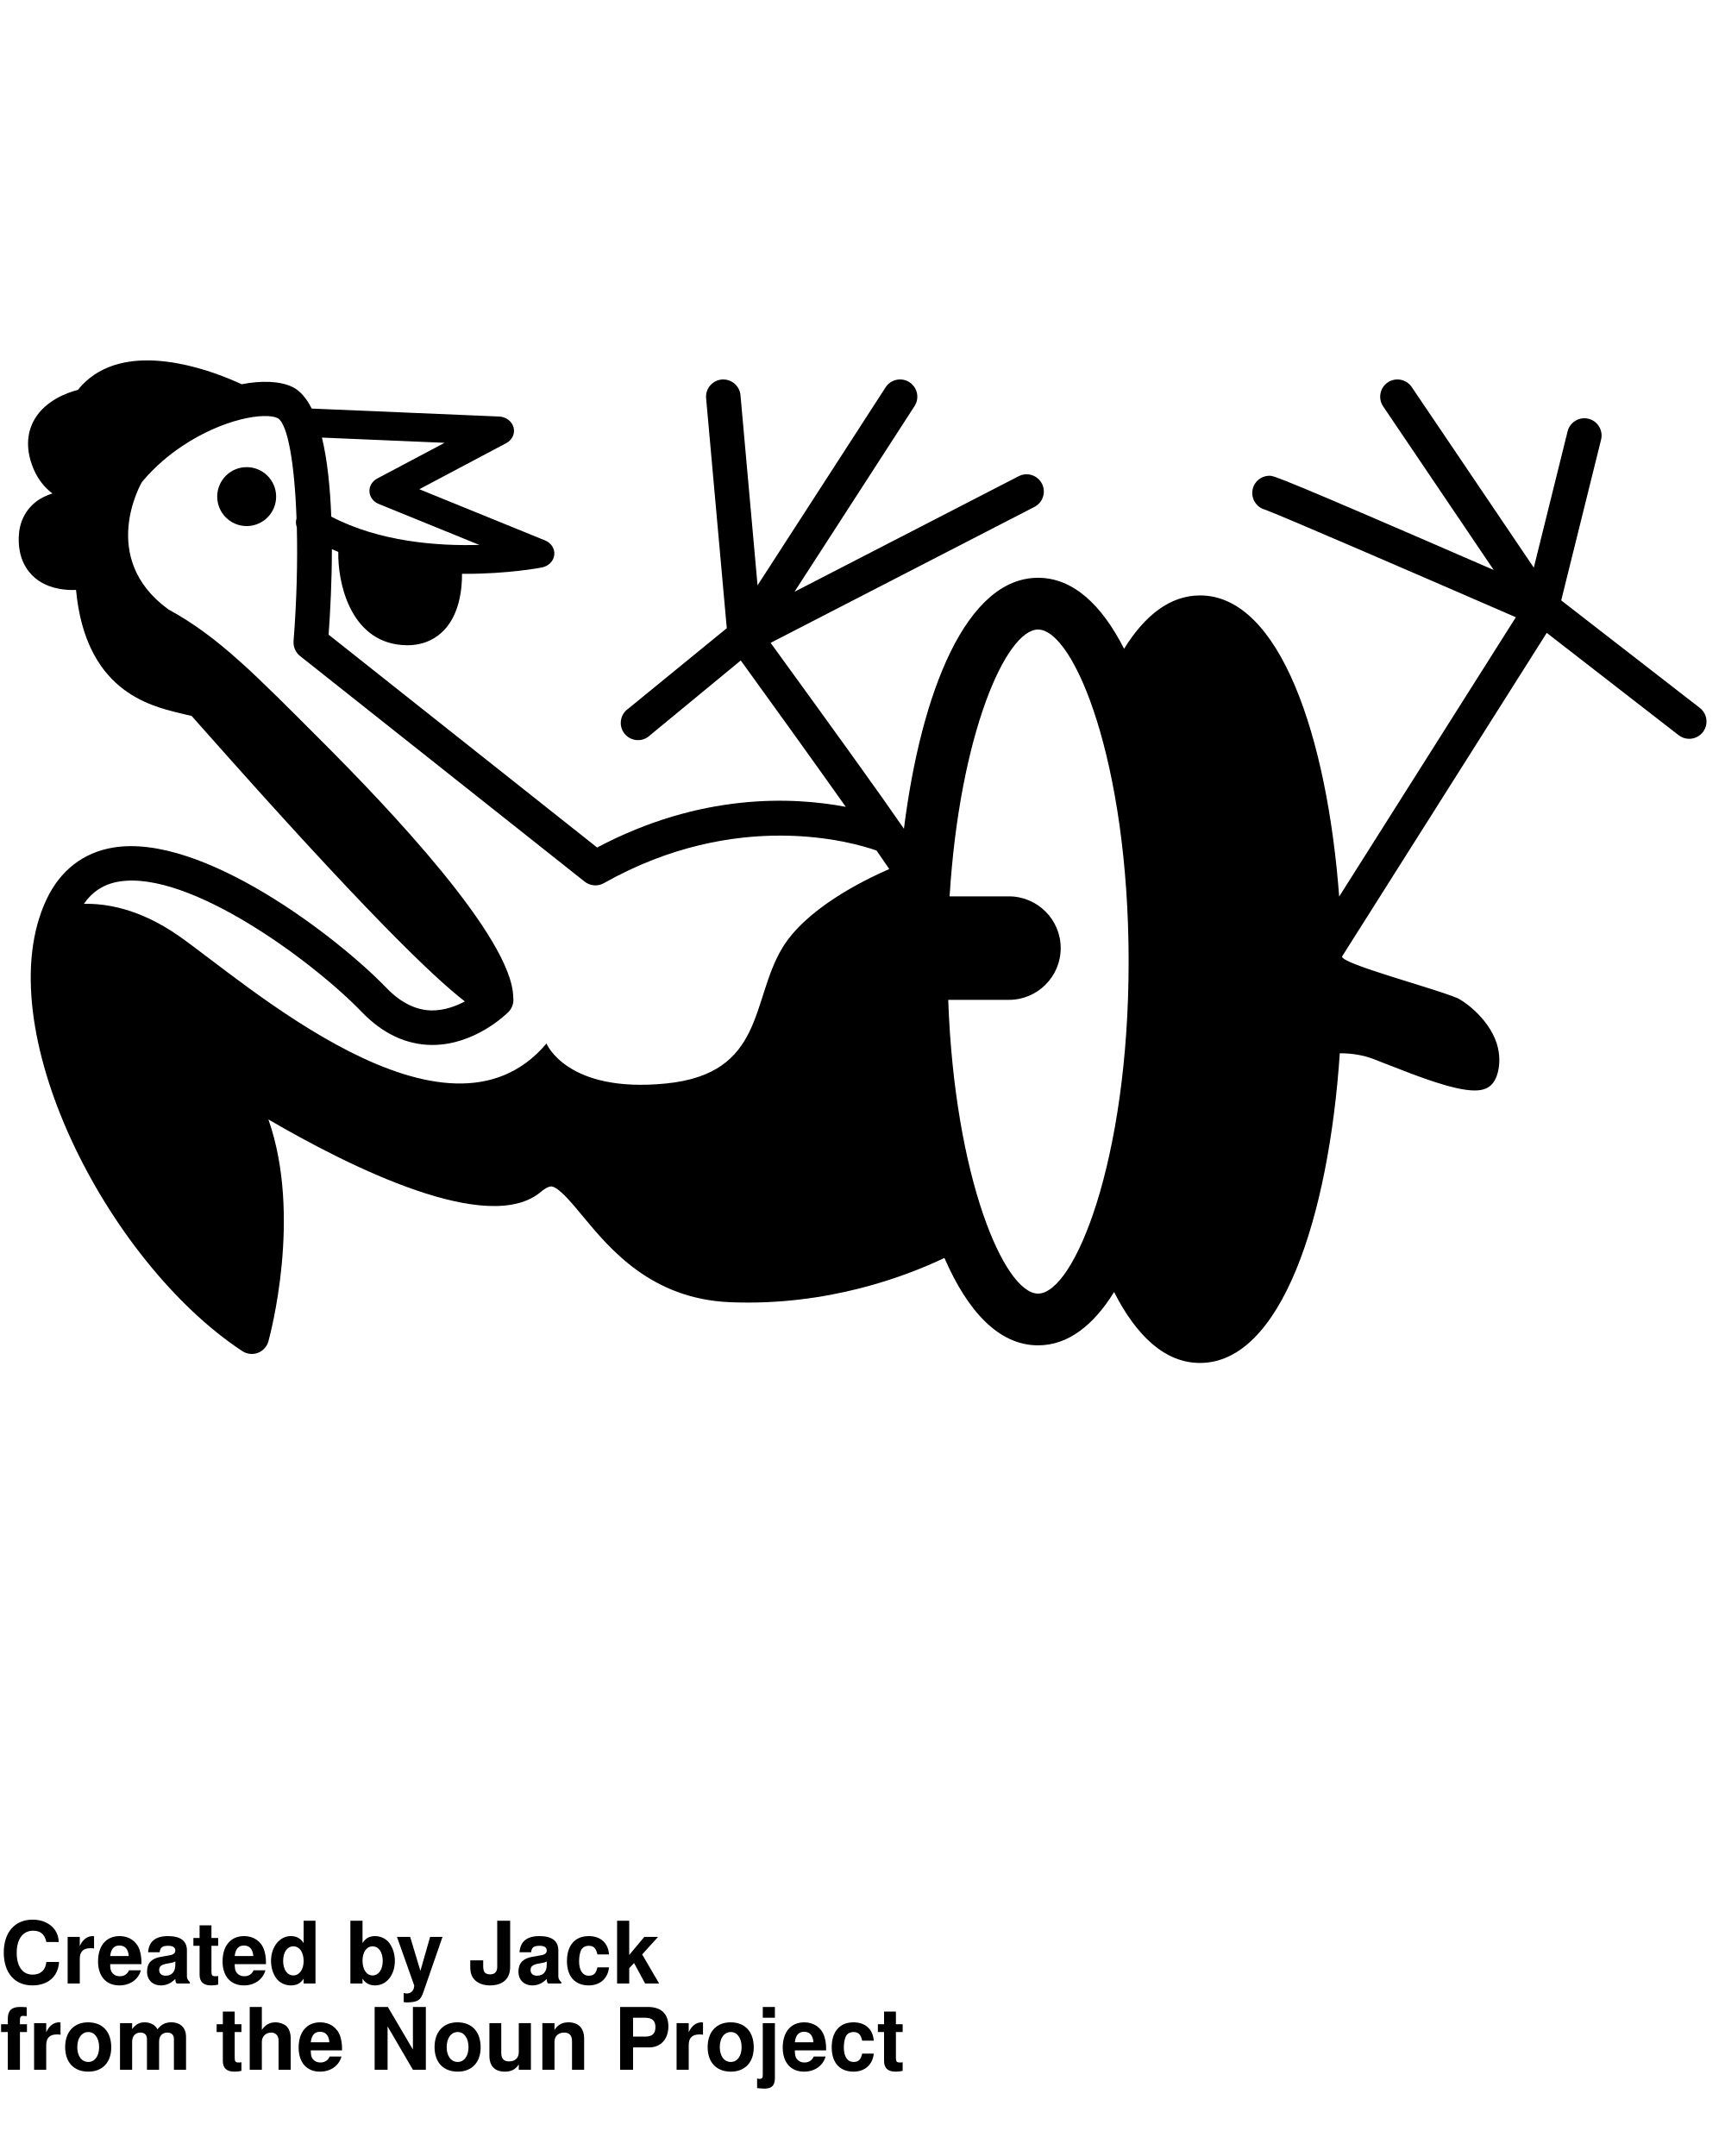
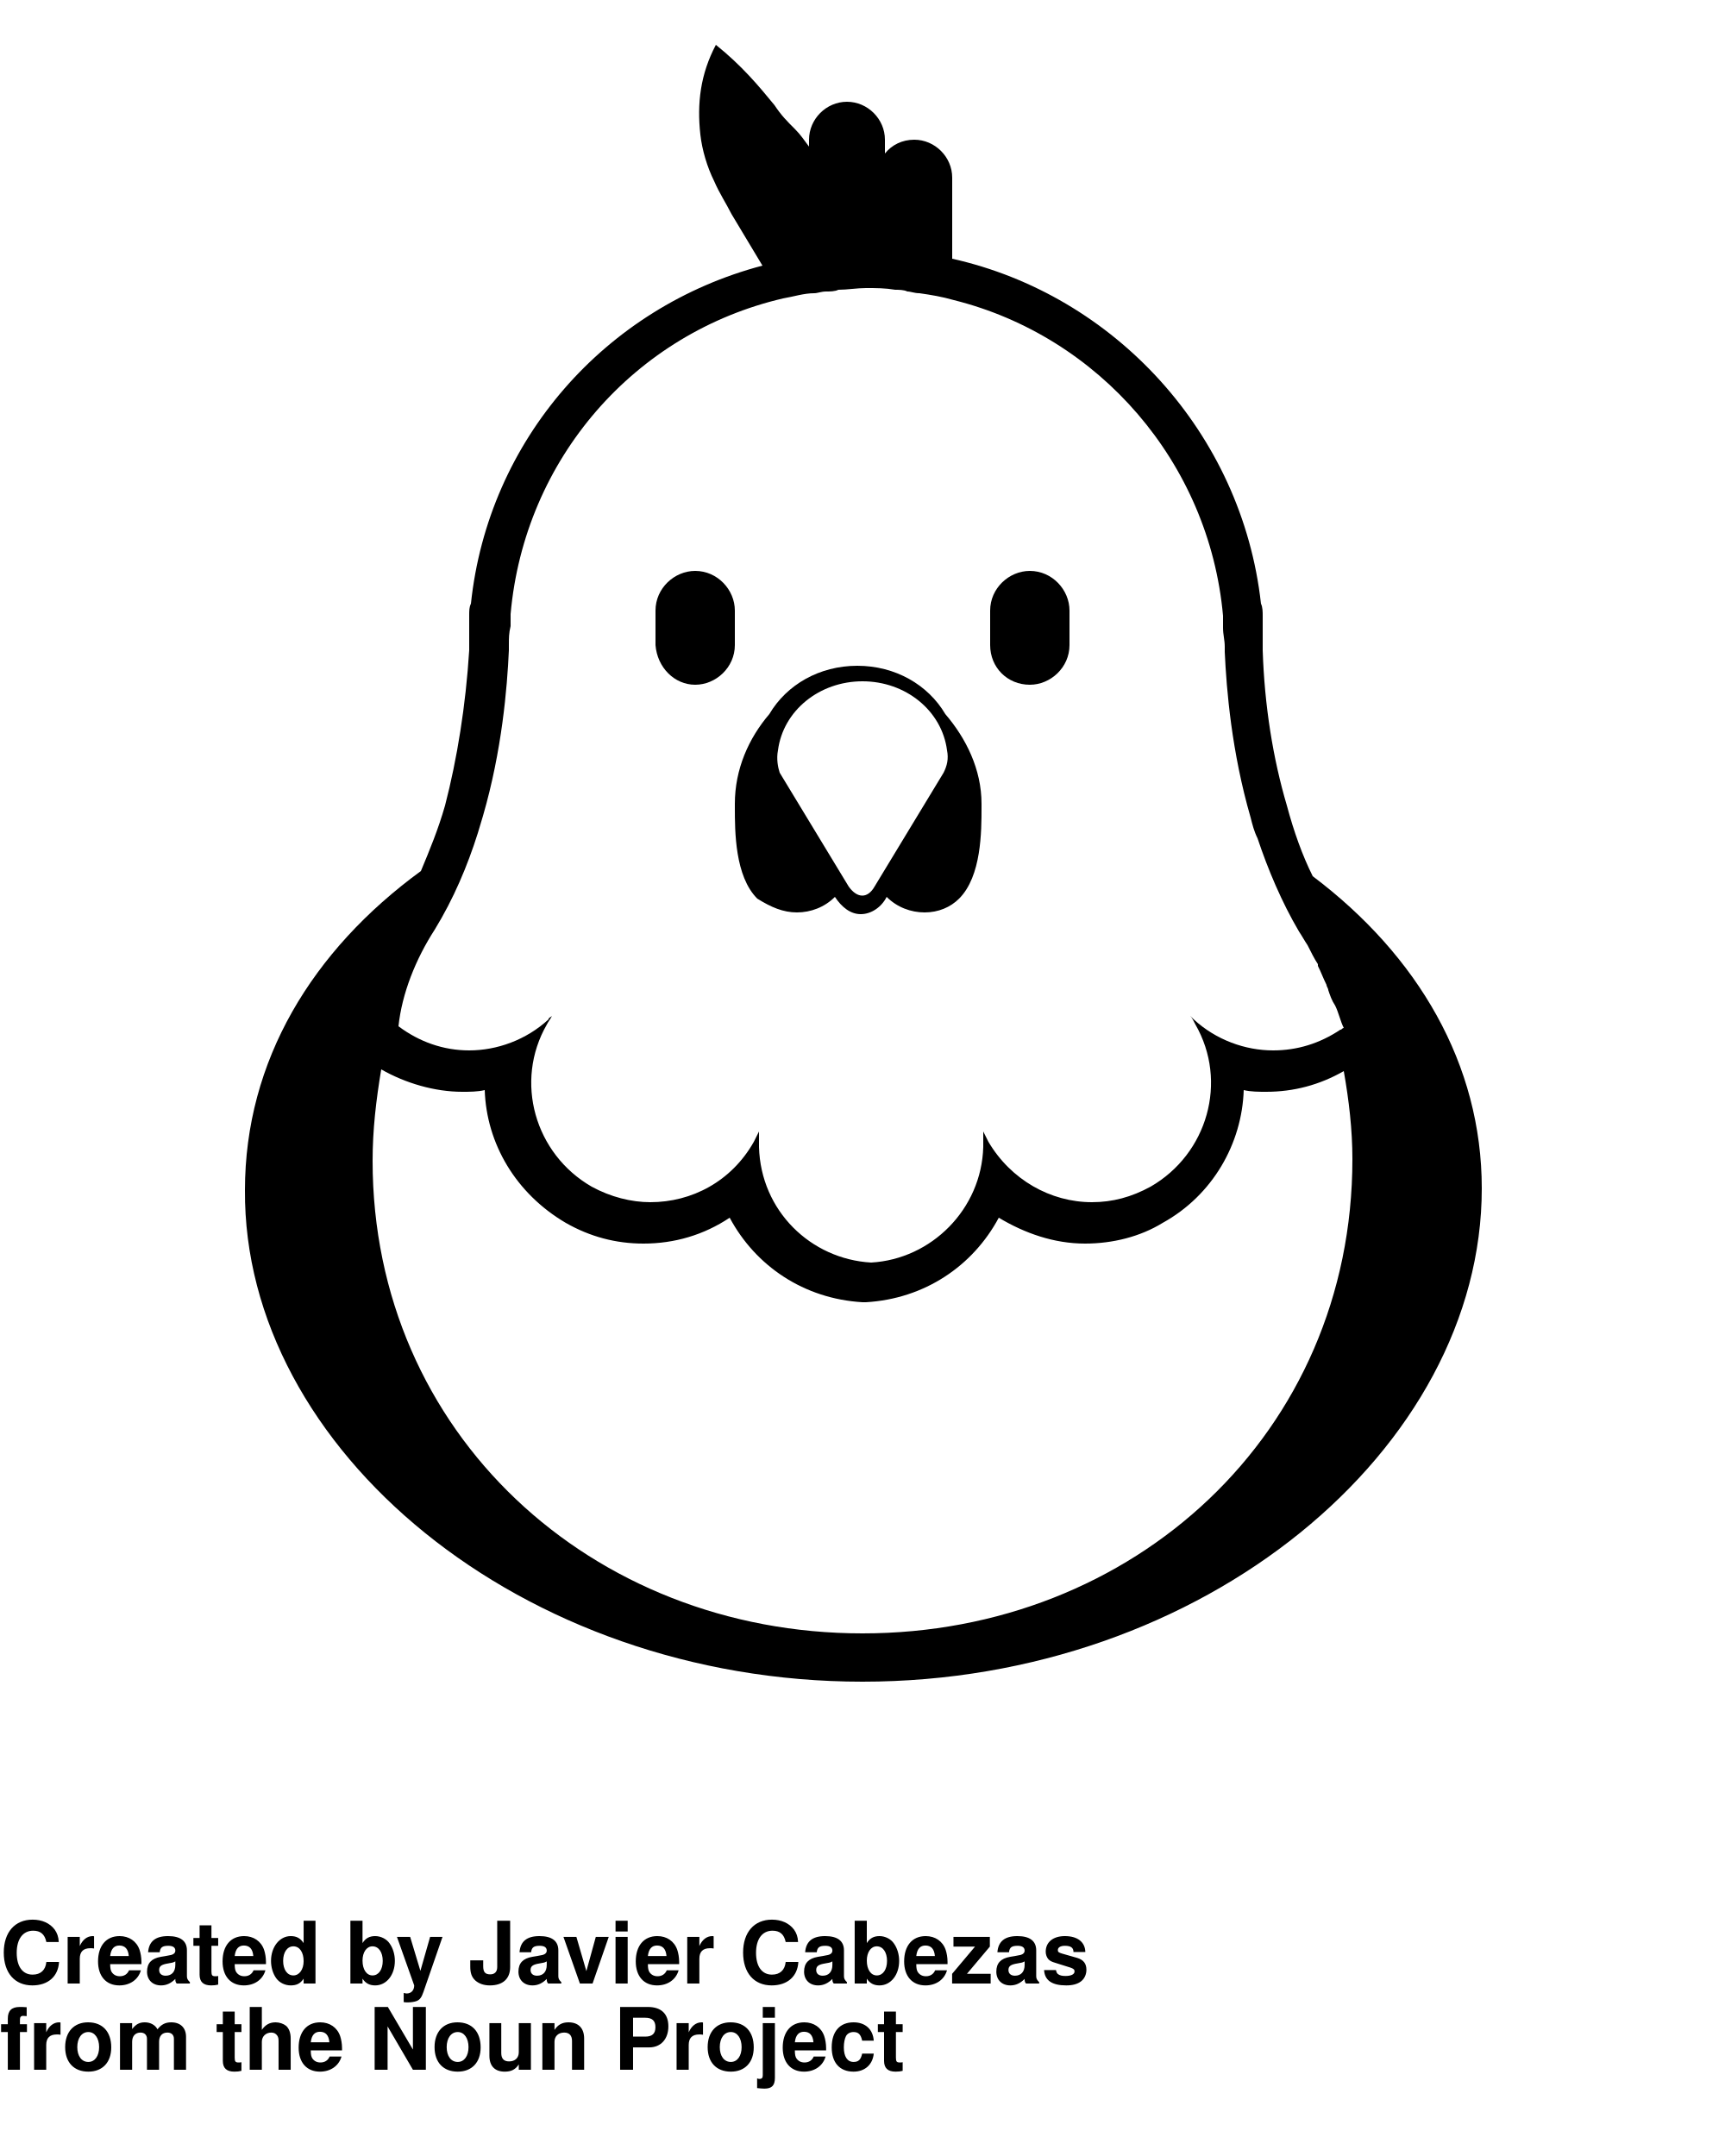
<svg xmlns="http://www.w3.org/2000/svg" version="1.1" x="0px" y="0px" viewBox="0 0 100 125" enable-background="new 0 0 100 100" xml:space="preserve">
-   <path d="M98.541,41.043l-8.036-6.234l2.311-9.319c0.133-0.536-0.194-1.079-0.73-1.211c-0.528-0.134-1.077,0.194-1.211,0.73  l-1.959,7.902L81.839,22.44c-0.308-0.457-0.931-0.577-1.388-0.269c-0.458,0.309-0.578,0.931-0.269,1.389l6.409,9.485  c-12.565-5.461-12.741-5.461-12.997-5.461c-0.553,0-1,0.448-1,1c0,0.469,0.322,0.862,0.758,0.971  c0.794,0.281,8.719,3.706,14.523,6.231L77.634,51.98c-0.699-9.28-3.44-17.459-8.069-17.459c-1.737,0-3.204,1.163-4.401,3.093  c-1.291-2.544-2.957-4.115-4.985-4.115c-4.138,0-6.767,6.535-7.777,14.549c-1.437-2.087-3.83-5.403-7.728-10.777l15.296-7.883  c0.491-0.253,0.684-0.856,0.431-1.347c-0.254-0.491-0.857-0.686-1.347-0.431L46.057,34.31l6.961-10.767  c0.3-0.464,0.167-1.083-0.297-1.383c-0.464-0.3-1.083-0.167-1.383,0.297l-7.422,11.479l-0.99-11.026  c-0.05-0.55-0.533-0.948-1.085-0.907c-0.55,0.049-0.956,0.536-0.907,1.085l1.198,13.334l-5.711,4.665  c-0.455,0.313-0.571,0.935-0.259,1.391c0.194,0.282,0.507,0.434,0.826,0.434c0.195,0,0.392-0.057,0.565-0.175l5.39-4.445  c1.88,2.596,4.198,5.82,6.088,8.487c-3.095-0.587-8.42-0.816-14.415,2.358L19.05,36.796c0.096-1.335,0.189-3.108,0.19-4.956  c0.124,0.053,0.247,0.108,0.371,0.157c-0.039,1.759,0.675,5.136,3.659,5.398c0.118,0.01,0.231,0.015,0.341,0.015  c1.047,0,1.717-0.448,2.104-0.846c0.934-0.957,1.074-2.443,1.069-3.299c0.07,0,0.146,0.004,0.215,0.004  c2.457,0,4.264-0.339,4.42-0.37c0.384-0.074,0.672-0.366,0.713-0.723c0.041-0.356-0.174-0.697-0.532-0.843l-7.291-2.969l5.038-2.671  c0.348-0.185,0.521-0.556,0.425-0.913c-0.095-0.357-0.437-0.614-0.838-0.631L18.07,23.688c-0.303-0.597-0.672-1.045-1.134-1.261  c-0.734-0.342-1.774-0.369-2.93-0.151c-0.175-0.082-0.419-0.191-0.714-0.312h0c-2.015-0.824-6.491-2.203-8.778,0.64  c-0.654,0.172-1.86,0.621-2.494,1.675c-0.317,0.527-0.605,1.411-0.182,2.632c0.27,0.778,0.698,1.319,1.2,1.697  c-0.345,0.116-0.678,0.266-0.965,0.493c-0.617,0.488-0.958,1.191-0.986,2.032c-0.042,1.254,0.476,1.971,0.917,2.352  c0.694,0.599,1.59,0.723,2.21,0.723c0.07,0,0.132-0.003,0.194-0.005c0.546,5.793,4.187,6.698,5.979,7.135  c0.288,0.07,0.682,0.166,0.719,0.168c0.08,0.087,0.279,0.313,0.576,0.648c9.399,10.62,13.409,14.472,15.265,15.905  c-0.52,0.284-1.205,0.526-1.906,0.524c-0.925-0.01-1.813-0.45-2.641-1.309c-2.798-2.906-10.669-8.989-15.836-8.135  c-1.742,0.288-3.081,1.332-3.873,3.019c-3.449,7.353,3.473,20.979,11.355,26.176c0.166,0.109,0.357,0.165,0.55,0.165  c0.119,0,0.238-0.021,0.352-0.063c0.299-0.112,0.527-0.361,0.612-0.67c0.099-0.357,1.963-7.279,0-12.863  c4.788,2.793,12.787,6.765,15.808,4.188c0.142-0.121,0.407-0.308,0.596-0.305c0.422,0.037,1.157,0.926,1.806,1.71  c1.583,1.912,3.975,4.804,8.532,5.002c5.65,0.24,10.213-1.5,12.447-2.566C56.094,76.03,57.908,78,60.178,78  c1.738,0,3.209-1.158,4.407-3.09c1.29,2.541,2.953,4.111,4.979,4.111c4.712,0,7.468-8.471,8.105-17.953  c0.005,0,0.01-0.001,0.015-0.001c0.701,0,1.348,0.11,1.923,0.328c0.275,0.104,0.577,0.224,0.897,0.349  c1.682,0.659,3.774,1.479,4.982,1.479c0.458,0,1.018-0.097,1.283-0.848c0.17-0.481,0.195-1.05,0.072-1.601  c-0.358-1.607-1.958-2.738-2.378-2.915c-1.385-0.582-6.656-1.963-6.665-2.4l11.868-18.767l7.646,5.932  c0.183,0.142,0.398,0.21,0.612,0.21c0.299,0,0.594-0.133,0.791-0.387C99.057,42.01,98.978,41.382,98.541,41.043z M25.774,25.673  l-3.907,2.072c-0.294,0.156-0.468,0.45-0.45,0.76s0.225,0.586,0.536,0.712l5.833,2.375c-2.431,0.073-5.789-0.18-8.582-1.639  c-0.063-1.653-0.221-3.264-0.541-4.583L25.774,25.673z M45.346,54.969c-1.833,3.052-1,7.281-6.75,7.851S31.68,60.5,31.68,60.5  c-5.833,6.916-17.5-3.583-21.333-6.25c-2.309-1.605-4.279-1.88-5.485-1.845c0.497-0.716,1.161-1.148,2.029-1.292  c4.102-0.682,11.298,4.671,14.07,7.549c1.219,1.267,2.593,1.913,4.082,1.922c0.01,0,0.02,0,0.03,0c2.488,0,4.326-1.835,4.403-1.913  c0.225-0.228,0.323-0.545,0.276-0.855C29.706,54.377,22.459,46.779,18.68,43c-3.833-3.833-6-6.083-8.917-7.667  C5.647,32.34,8.22,27.96,8.226,27.95c0.771-0.933,1.641-1.622,2.324-2.079c2.392-1.6,4.795-1.98,5.54-1.632  c0.596,0.325,0.988,2.646,1.1,5.82c-0.055,0.168-0.046,0.34,0.017,0.502c0.05,1.992-0.006,4.279-0.189,6.61  c-0.026,0.332,0.115,0.655,0.376,0.862l16.5,13.083c0.318,0.253,0.758,0.286,1.112,0.088c7.739-4.363,14.484-2.359,15.806-1.893  c0.273,0.393,0.523,0.756,0.74,1.073C49.941,51.088,46.698,52.718,45.346,54.969z M60.178,75c-1.953,0-4.84-6.708-5.209-17.031  h3.521c1.654,0,3-1.346,3-3s-1.346-3-3-3h-3.441C55.637,42.54,58.325,36.5,60.178,36.5c2.09,0,5.25,7.678,5.25,19.25  S62.268,75,60.178,75z" />
-   <circle cx="14.3" cy="28.792" r="1.708" />
-   <text x="0" y="115" fill="#000000" font-size="5px" font-weight="bold" font-family="'Helvetica Neue', Helvetica, Arial-Unicode, Arial, Sans-serif">Created by Jack</text>
+   <g>
+     <path d="M76.1,50.8c-0.6-1.2-1.1-2.6-1.5-4.1c-0.8-2.7-1.3-5.8-1.4-9c0-0.1,0-0.2,0-0.2c0-0.4,0-0.7,0-1l0-0.2c0-0.4,0-0.6,0-0.6   c0-0.2,0-0.5-0.1-0.7c-1.1-9.9-8.5-17.9-17.9-20v-4.7c0-1.2-1-2.2-2.2-2.2c-0.7,0-1.3,0.3-1.7,0.8V8.1c0-1.2-1-2.2-2.2-2.2   c-1.2,0-2.2,1-2.2,2.2v0.4c-0.3-0.4-0.5-0.7-0.8-1c-0.5-0.5-0.8-0.8-1.2-1.4c-0.9-1.1-1.9-2.3-3.4-3.5c-0.9,1.7-1.1,3.4-0.9,5.2   c0.1,0.9,0.4,1.9,0.8,2.7c0.3,0.7,0.7,1.3,1,1.9c0.6,1,1.2,2,1.8,3C35.1,17.8,28.3,25.5,27.3,35c-0.1,0.2-0.1,0.4-0.1,0.7   c0,0,0,0.2,0,0.6l0,0.2c0,0.3,0,0.6,0,1c0,0.1,0,0.2,0,0.2c-0.2,3.2-0.7,6.3-1.4,9c-0.4,1.4-0.9,2.6-1.4,3.8   c-6.3,4.6-10.2,11-10.2,18.5C14.1,84,30.2,97.5,50,97.5S85.9,84,85.9,68.9C85.9,61.7,82.2,55.4,76.1,50.8z M25.2,53.9   c1.1-1.8,1.9-3.7,2.5-5.6c0,0,0,0,0,0h0c0.1-0.3,0.2-0.7,0.3-1c1.1-3.8,1.4-7.4,1.5-9.6c0-0.1,0-0.2,0-0.3c0-0.4,0-0.7,0.1-1.1   c0-0.4,0-0.7,0-0.7l0,0c0.8-9,7.2-16.3,15.8-18.3l0,0c0.6-0.1,1.2-0.3,1.8-0.3c0.2,0,0.4-0.1,0.7-0.1c0.2,0,0.5,0,0.7-0.1   c0.5,0,1.1-0.1,1.6-0.1c0.6,0,1.1,0,1.7,0.1c0.2,0,0.5,0,0.7,0.1c0.2,0,0.4,0.1,0.7,0.1c0.7,0.1,1.3,0.2,2,0.4   c8.4,2.1,14.8,9.4,15.6,18.3l0,0c0,0,0,0.3,0,0.7c0,0.4,0.1,0.7,0.1,1.1c0,0.1,0,0.2,0,0.3c0.1,2.2,0.4,5.8,1.5,9.6   c0.1,0.4,0.2,0.8,0.4,1.2c0,0,0,0,0,0c0.6,1.8,1.4,3.7,2.4,5.4c0.2,0.3,0.3,0.5,0.5,0.8c0,0,0,0,0,0c0.2,0.4,0.4,0.8,0.6,1.1   c0,0,0,0,0,0.1c0.2,0.4,0.3,0.7,0.5,1.1c0,0.1,0.1,0.2,0.1,0.3c0.1,0.3,0.2,0.6,0.4,0.9c0.2,0.4,0.3,0.9,0.5,1.3   c-0.1,0-0.1,0.1-0.2,0.1c0,0,0,0,0,0c-1.2,0.8-2.5,1.2-3.9,1.2c-1.6,0-3.3-0.6-4.6-1.8c-0.1-0.1-0.2-0.2-0.2-0.2   c0.1,0.1,0.2,0.3,0.3,0.5c1.9,3.3,0.7,7.5-2.6,9.4c-1.1,0.6-2.2,0.9-3.4,0.9c-2.4,0-4.7-1.3-6-3.5c-0.1-0.2-0.2-0.4-0.3-0.6   c0,0.3,0,0.6,0,0.9c-0.1,3.6-3,6.5-6.5,6.7c-3.5-0.2-6.4-3-6.5-6.7c0-0.3,0-0.6,0-0.9c-0.1,0.2-0.2,0.4-0.3,0.6   c-1.3,2.3-3.6,3.5-6,3.5c-1.1,0-2.3-0.3-3.4-0.9c-3.3-1.9-4.5-6.1-2.6-9.4c0.1-0.2,0.2-0.3,0.3-0.5c-0.1,0.1-0.2,0.1-0.2,0.2   c-1.3,1.2-3,1.8-4.6,1.8c-1.5,0-2.9-0.5-4.1-1.4C23.3,57.6,24.1,55.6,25.2,53.9z M50,94.7c-15.7,0-28.4-11.6-28.4-27.4   c0-1.8,0.2-3.5,0.5-5.3c1.4,0.8,3.1,1.3,4.7,1.3c0.4,0,0.9,0,1.3-0.1c0.1,3.1,1.8,6,4.7,7.7c1.4,0.8,2.9,1.2,4.5,1.2   c1.8,0,3.5-0.5,5-1.5c1.5,2.8,4.3,4.7,7.7,4.9c0,0,0.1,0,0.1,0c0,0,0.1,0,0.1,0c3.4-0.2,6.2-2.1,7.7-4.9c1.5,0.9,3.2,1.5,5,1.5   c1.6,0,3.2-0.4,4.5-1.2c2.9-1.6,4.6-4.6,4.7-7.7c0.4,0.1,0.9,0.1,1.3,0.1c1.6,0,3.1-0.4,4.5-1.2c0.3,1.7,0.5,3.4,0.5,5.1   C78.4,83.1,65.7,94.7,50,94.7z" />
+     <path d="M40.3,39.7c1.2,0,2.3-1,2.3-2.3v-2c0-1.2-1-2.3-2.3-2.3c-1.2,0-2.3,1-2.3,2.3v2C38.1,38.7,39.1,39.7,40.3,39.7z" />
+     <path d="M59.7,39.7c1.2,0,2.3-1,2.3-2.3v-2c0-1.2-1-2.3-2.3-2.3c-1.2,0-2.3,1-2.3,2.3v2C57.4,38.7,58.4,39.7,59.7,39.7z" />
+     <path d="M46.2,52.9c0.8,0,1.6-0.3,2.2-0.9l0,0c0.4,0.6,0.9,1,1.5,1c0.6,0,1.2-0.4,1.5-1l0,0c0.6,0.6,1.4,0.9,2.2,0.9   c0.8,0,1.5-0.3,2-0.8c1.3-1.3,1.3-3.9,1.3-5.3v-0.2c0-2-0.9-3.8-2.1-5.2c-1-1.7-2.9-2.8-5.1-2.8c-2.2,0-4.1,1.1-5.1,2.8   c-1.2,1.4-2,3.2-2,5.2v0.2c0,1.4,0,4,1.3,5.3C44.7,52.6,45.4,52.9,46.2,52.9z M45.1,43.5c0.3-2.3,2.4-4,4.9-4c2.5,0,4.6,1.7,4.9,4   c0.1,0.5,0,0.9-0.2,1.3l-4,6.6c-0.4,0.7-1,0.7-1.5,0l-4-6.6C45.1,44.5,45,44,45.1,43.5z" />
+   </g>
+   <text x="0" y="115" fill="#000000" font-size="5px" font-weight="bold" font-family="'Helvetica Neue', Helvetica, Arial-Unicode, Arial, Sans-serif">Created by Javier Cabezas</text>
  <text x="0" y="120" fill="#000000" font-size="5px" font-weight="bold" font-family="'Helvetica Neue', Helvetica, Arial-Unicode, Arial, Sans-serif">from the Noun Project</text>
</svg>
